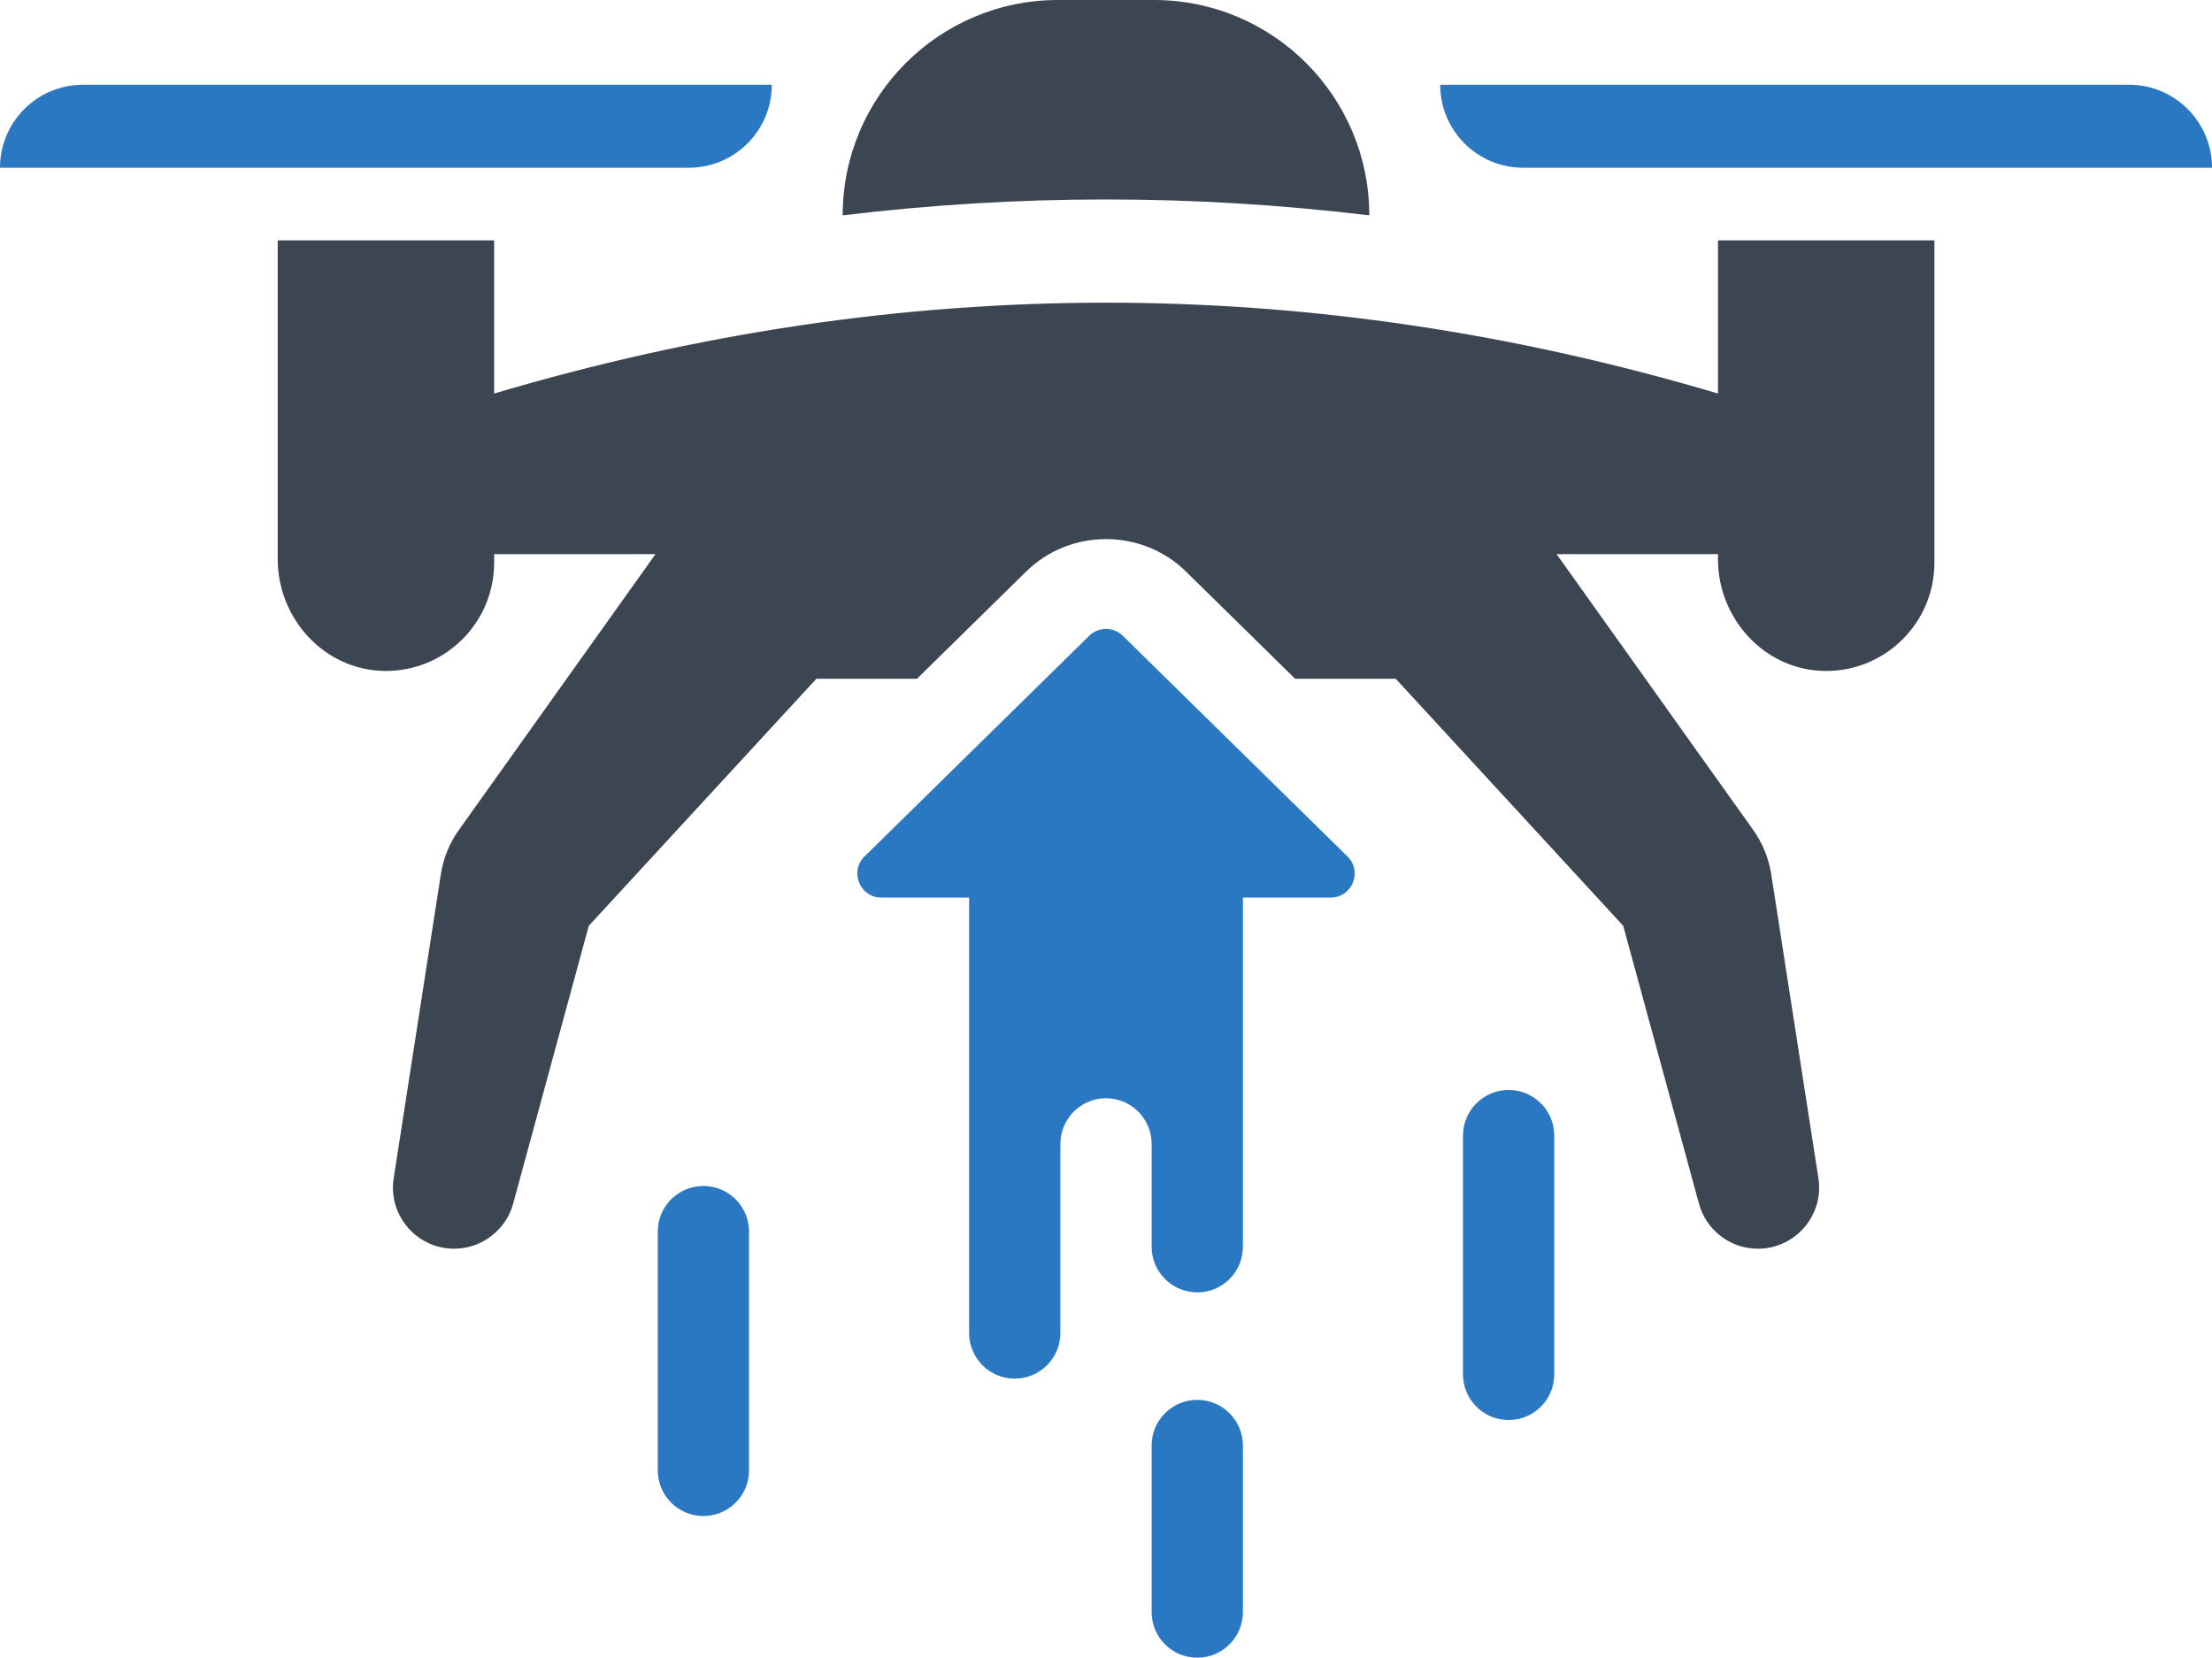
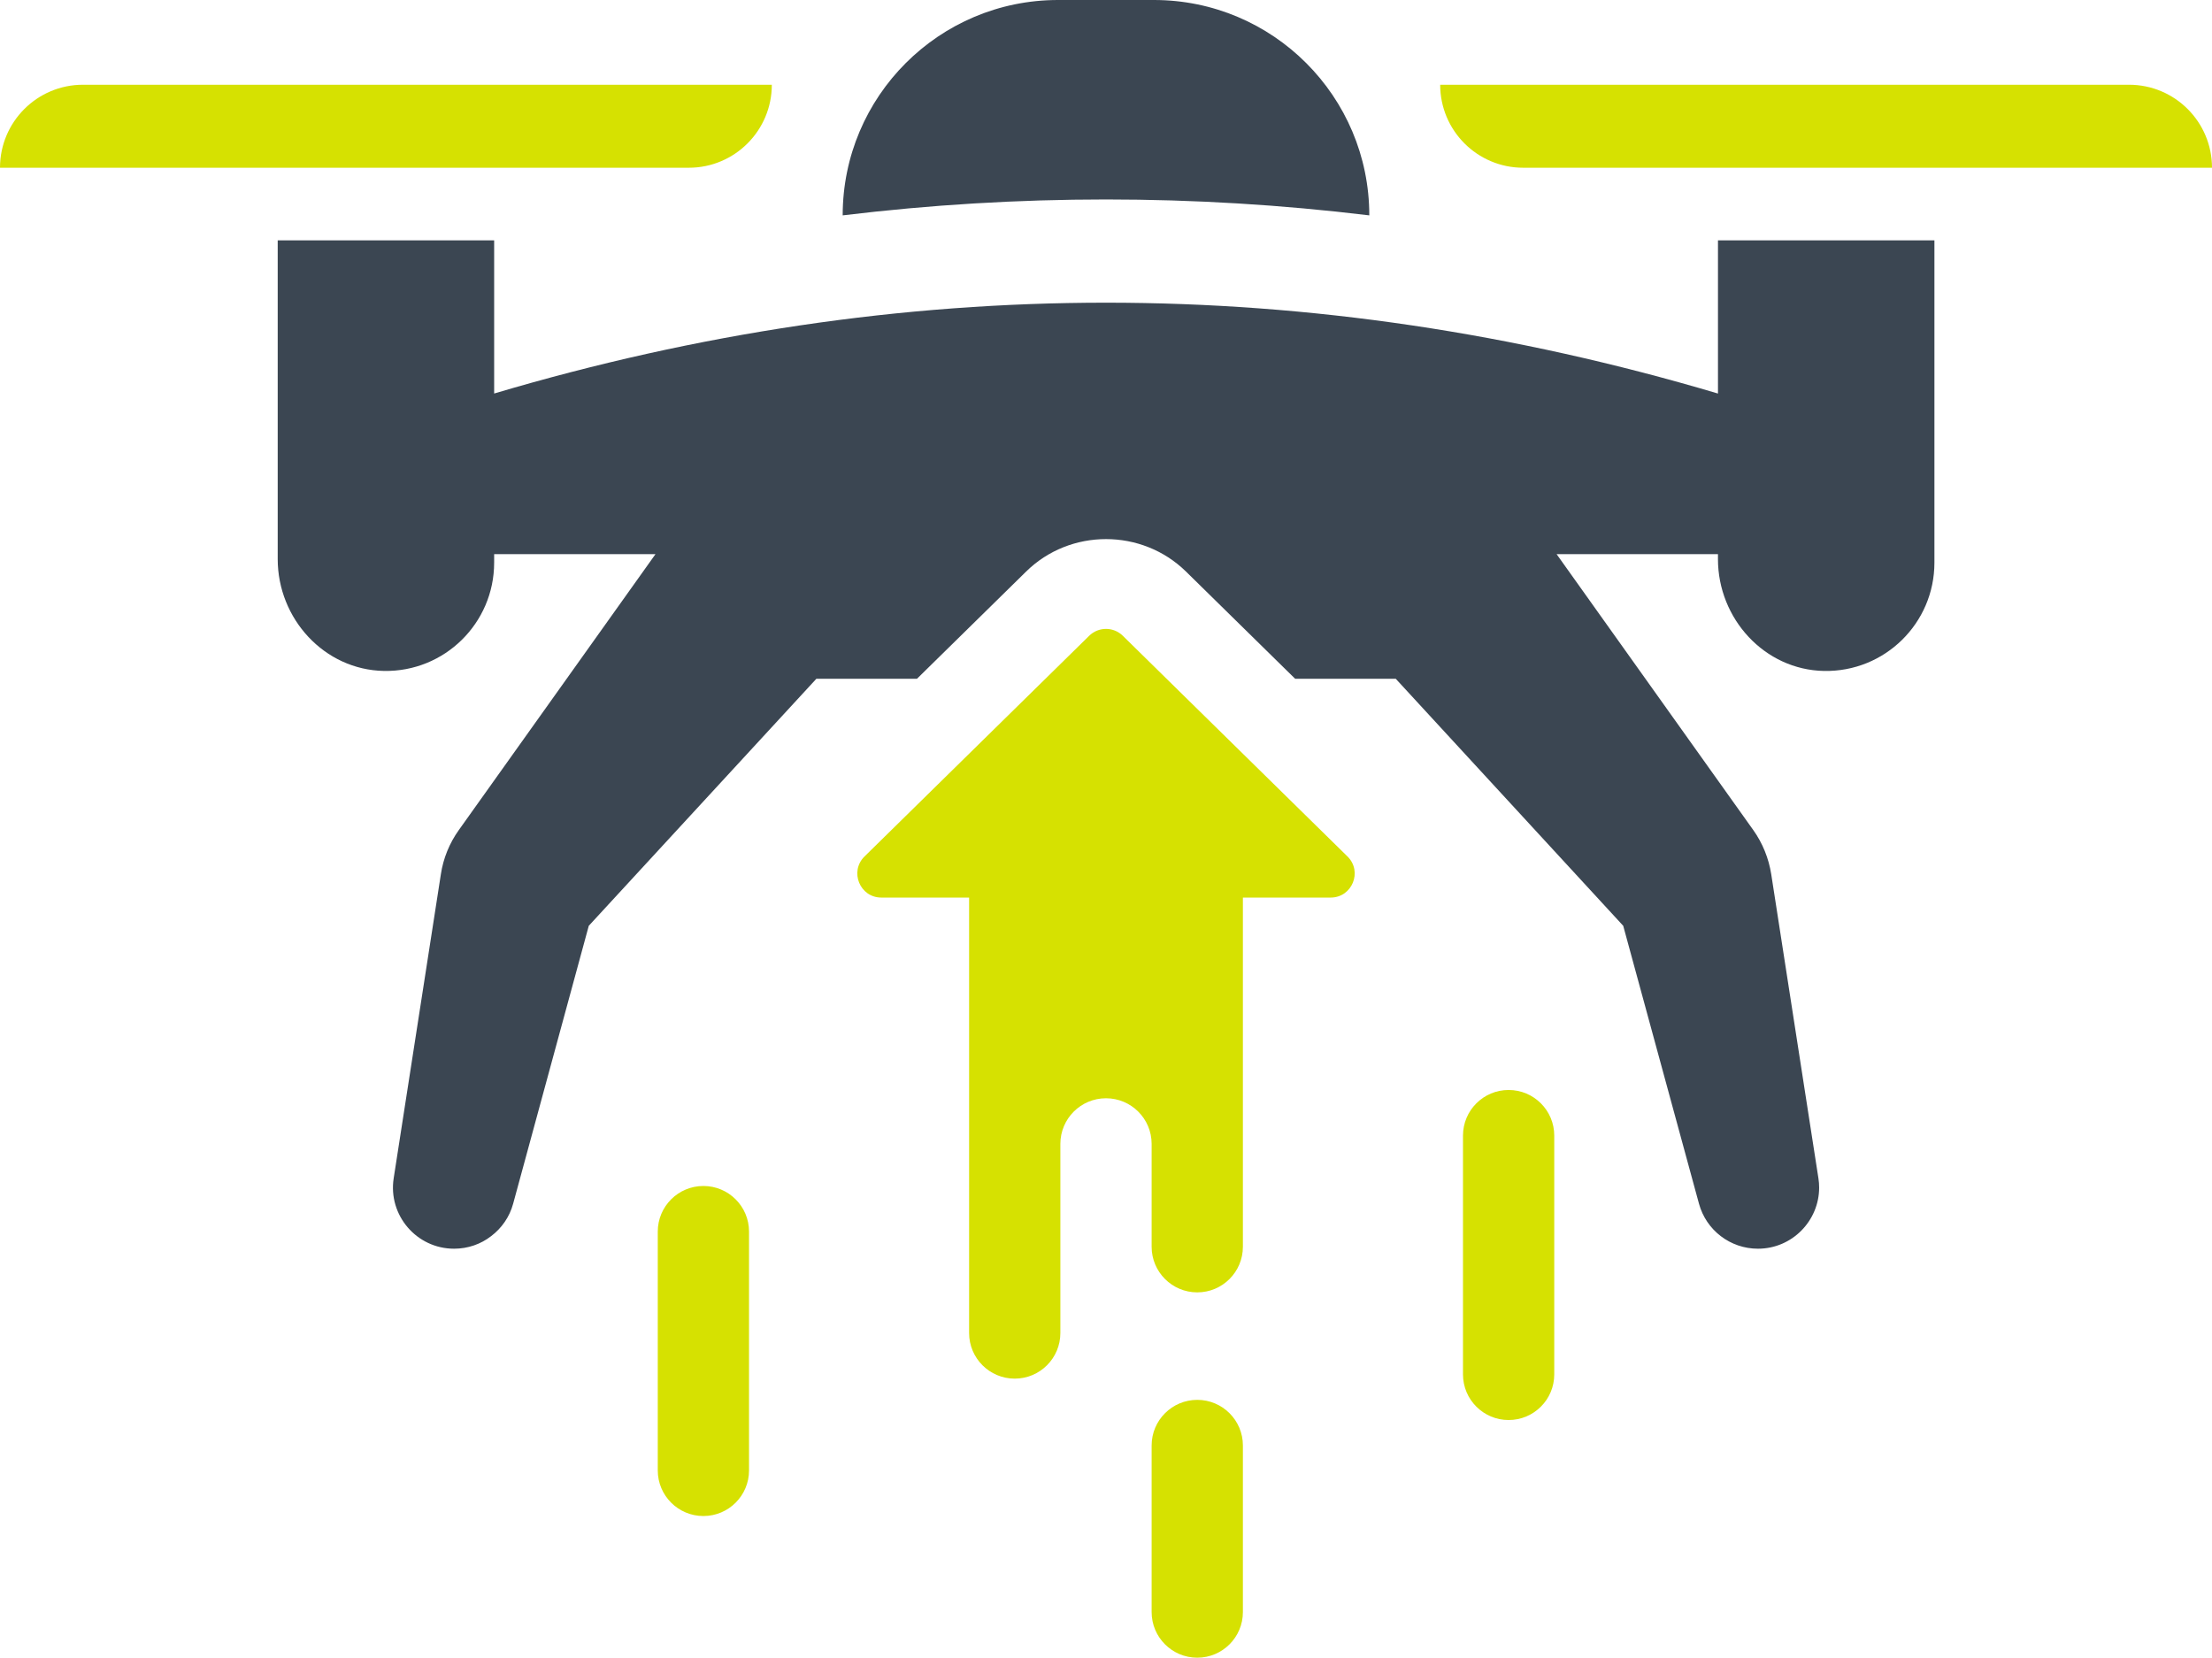
<svg xmlns="http://www.w3.org/2000/svg" id="Layer_2" data-name="Layer 2" viewBox="0 0 124.824 93.551">
  <g id="Color">
-     <path d="M43.554,4.782H4.684C2.097,4.782,0,6.879,0,9.466h38.87c2.587,0,4.684-2.097,4.684-4.684Z" fill="#2b78c2" />
-     <path d="M85.954,9.466h38.87c0-2.587-2.097-4.684-4.684-4.684h-38.87c0,2.587,2.097,4.684,4.684,4.684Z" fill="#2b78c2" />
-     <path d="M63.362,35.88c-.527-.518-1.372-.518-1.899,0l-12.677,12.453c-.865.85-.263,2.321.949,2.321h4.952v24.573c0,1.422,1.153,2.575,2.575,2.575s2.575-1.153,2.575-2.575v-10.672c0-1.422,1.153-2.575,2.575-2.575s2.575,1.153,2.575,2.575v5.804c0,1.422,1.153,2.575,2.575,2.575s2.575-1.153,2.575-2.575v-19.705h4.952c1.213,0,1.815-1.471.949-2.321l-12.677-12.453Z" fill="#2b78c2" />
-     <path d="M39.693,66.93c-1.422,0-2.575,1.153-2.575,2.575v13.476c0,1.422,1.153,2.575,2.575,2.575s2.575-1.153,2.575-2.575v-13.476c0-1.422-1.153-2.575-2.575-2.575Z" fill="#2b78c2" />
-     <path d="M85.132,61.512c-1.422,0-2.575,1.153-2.575,2.575v13.476c0,1.422,1.153,2.575,2.575,2.575s2.575-1.153,2.575-2.575v-13.476c0-1.422-1.153-2.575-2.575-2.575Z" fill="#2b78c2" />
-     <path d="M67.562,79c-1.422,0-2.575,1.153-2.575,2.575v9.401c0,1.422,1.153,2.575,2.575,2.575s2.575-1.153,2.575-2.575v-9.401c0-1.422-1.153-2.575-2.575-2.575Z" fill="#2b78c2" />
+     <path d="M43.554,4.782H4.684C2.097,4.782,0,6.879,0,9.466h38.87c2.587,0,4.684-2.097,4.684-4.684Z" fill="#D6E101" />
+     <path d="M85.954,9.466h38.87c0-2.587-2.097-4.684-4.684-4.684h-38.87c0,2.587,2.097,4.684,4.684,4.684Z" fill="#D6E101" />
+     <path d="M63.362,35.88c-.527-.518-1.372-.518-1.899,0l-12.677,12.453c-.865.85-.263,2.321.949,2.321h4.952v24.573c0,1.422,1.153,2.575,2.575,2.575s2.575-1.153,2.575-2.575v-10.672c0-1.422,1.153-2.575,2.575-2.575s2.575,1.153,2.575,2.575v5.804c0,1.422,1.153,2.575,2.575,2.575s2.575-1.153,2.575-2.575v-19.705h4.952c1.213,0,1.815-1.471.949-2.321l-12.677-12.453Z" fill="#D6E101" />
+     <path d="M39.693,66.93c-1.422,0-2.575,1.153-2.575,2.575v13.476c0,1.422,1.153,2.575,2.575,2.575s2.575-1.153,2.575-2.575v-13.476c0-1.422-1.153-2.575-2.575-2.575Z" fill="#D6E101" />
+     <path d="M85.132,61.512c-1.422,0-2.575,1.153-2.575,2.575v13.476c0,1.422,1.153,2.575,2.575,2.575s2.575-1.153,2.575-2.575v-13.476c0-1.422-1.153-2.575-2.575-2.575Z" fill="#D6E101" />
+     <path d="M67.562,79c-1.422,0-2.575,1.153-2.575,2.575v9.401c0,1.422,1.153,2.575,2.575,2.575s2.575-1.153,2.575-2.575v-9.401c0-1.422-1.153-2.575-2.575-2.575Z" fill="#D6E101" />
  </g>
  <g id="Grey">
    <path d="M77.27,12.154c0-6.712-5.441-12.154-12.154-12.154h-5.409c-6.712,0-12.154,5.441-12.154,12.154h0c9.9-1.197,19.816-1.197,29.716,0Z" fill="#3b4652" />
    <path d="M96.942,22.208c-23.019-6.835-46.038-6.835-69.057,0v-8.644h-12.214v17.986c0,3.367,2.629,6.253,5.995,6.314,3.421.061,6.219-2.696,6.219-6.111v-.481h9.105l-11.096,15.568c-.529.738-.881,1.599-1.016,2.5l-2.662,17.153c-.325,2.087,1.294,3.977,3.408,3.977.779,0,1.511-.257,2.093-.711.589-.447,1.037-1.077,1.24-1.829l4.268-15.683,12.844-13.942h5.677l6.158-6.049c2.486-2.446,6.537-2.439,9.023,0l6.158,6.049h5.677l12.837,13.942,4.275,15.683c.407,1.497,1.768,2.54,3.326,2.54,1.938,0,3.455-1.585,3.455-3.448,0-.176-.013-.352-.041-.528l-2.662-17.153c-.142-.901-.488-1.761-1.016-2.5l-11.096-15.568h9.105v.278c0,3.367,2.629,6.253,5.989,6.314,3.428.061,6.226-2.696,6.226-6.111V13.564h-12.214v8.644Z" fill="#3b4652" />
  </g>
</svg>
